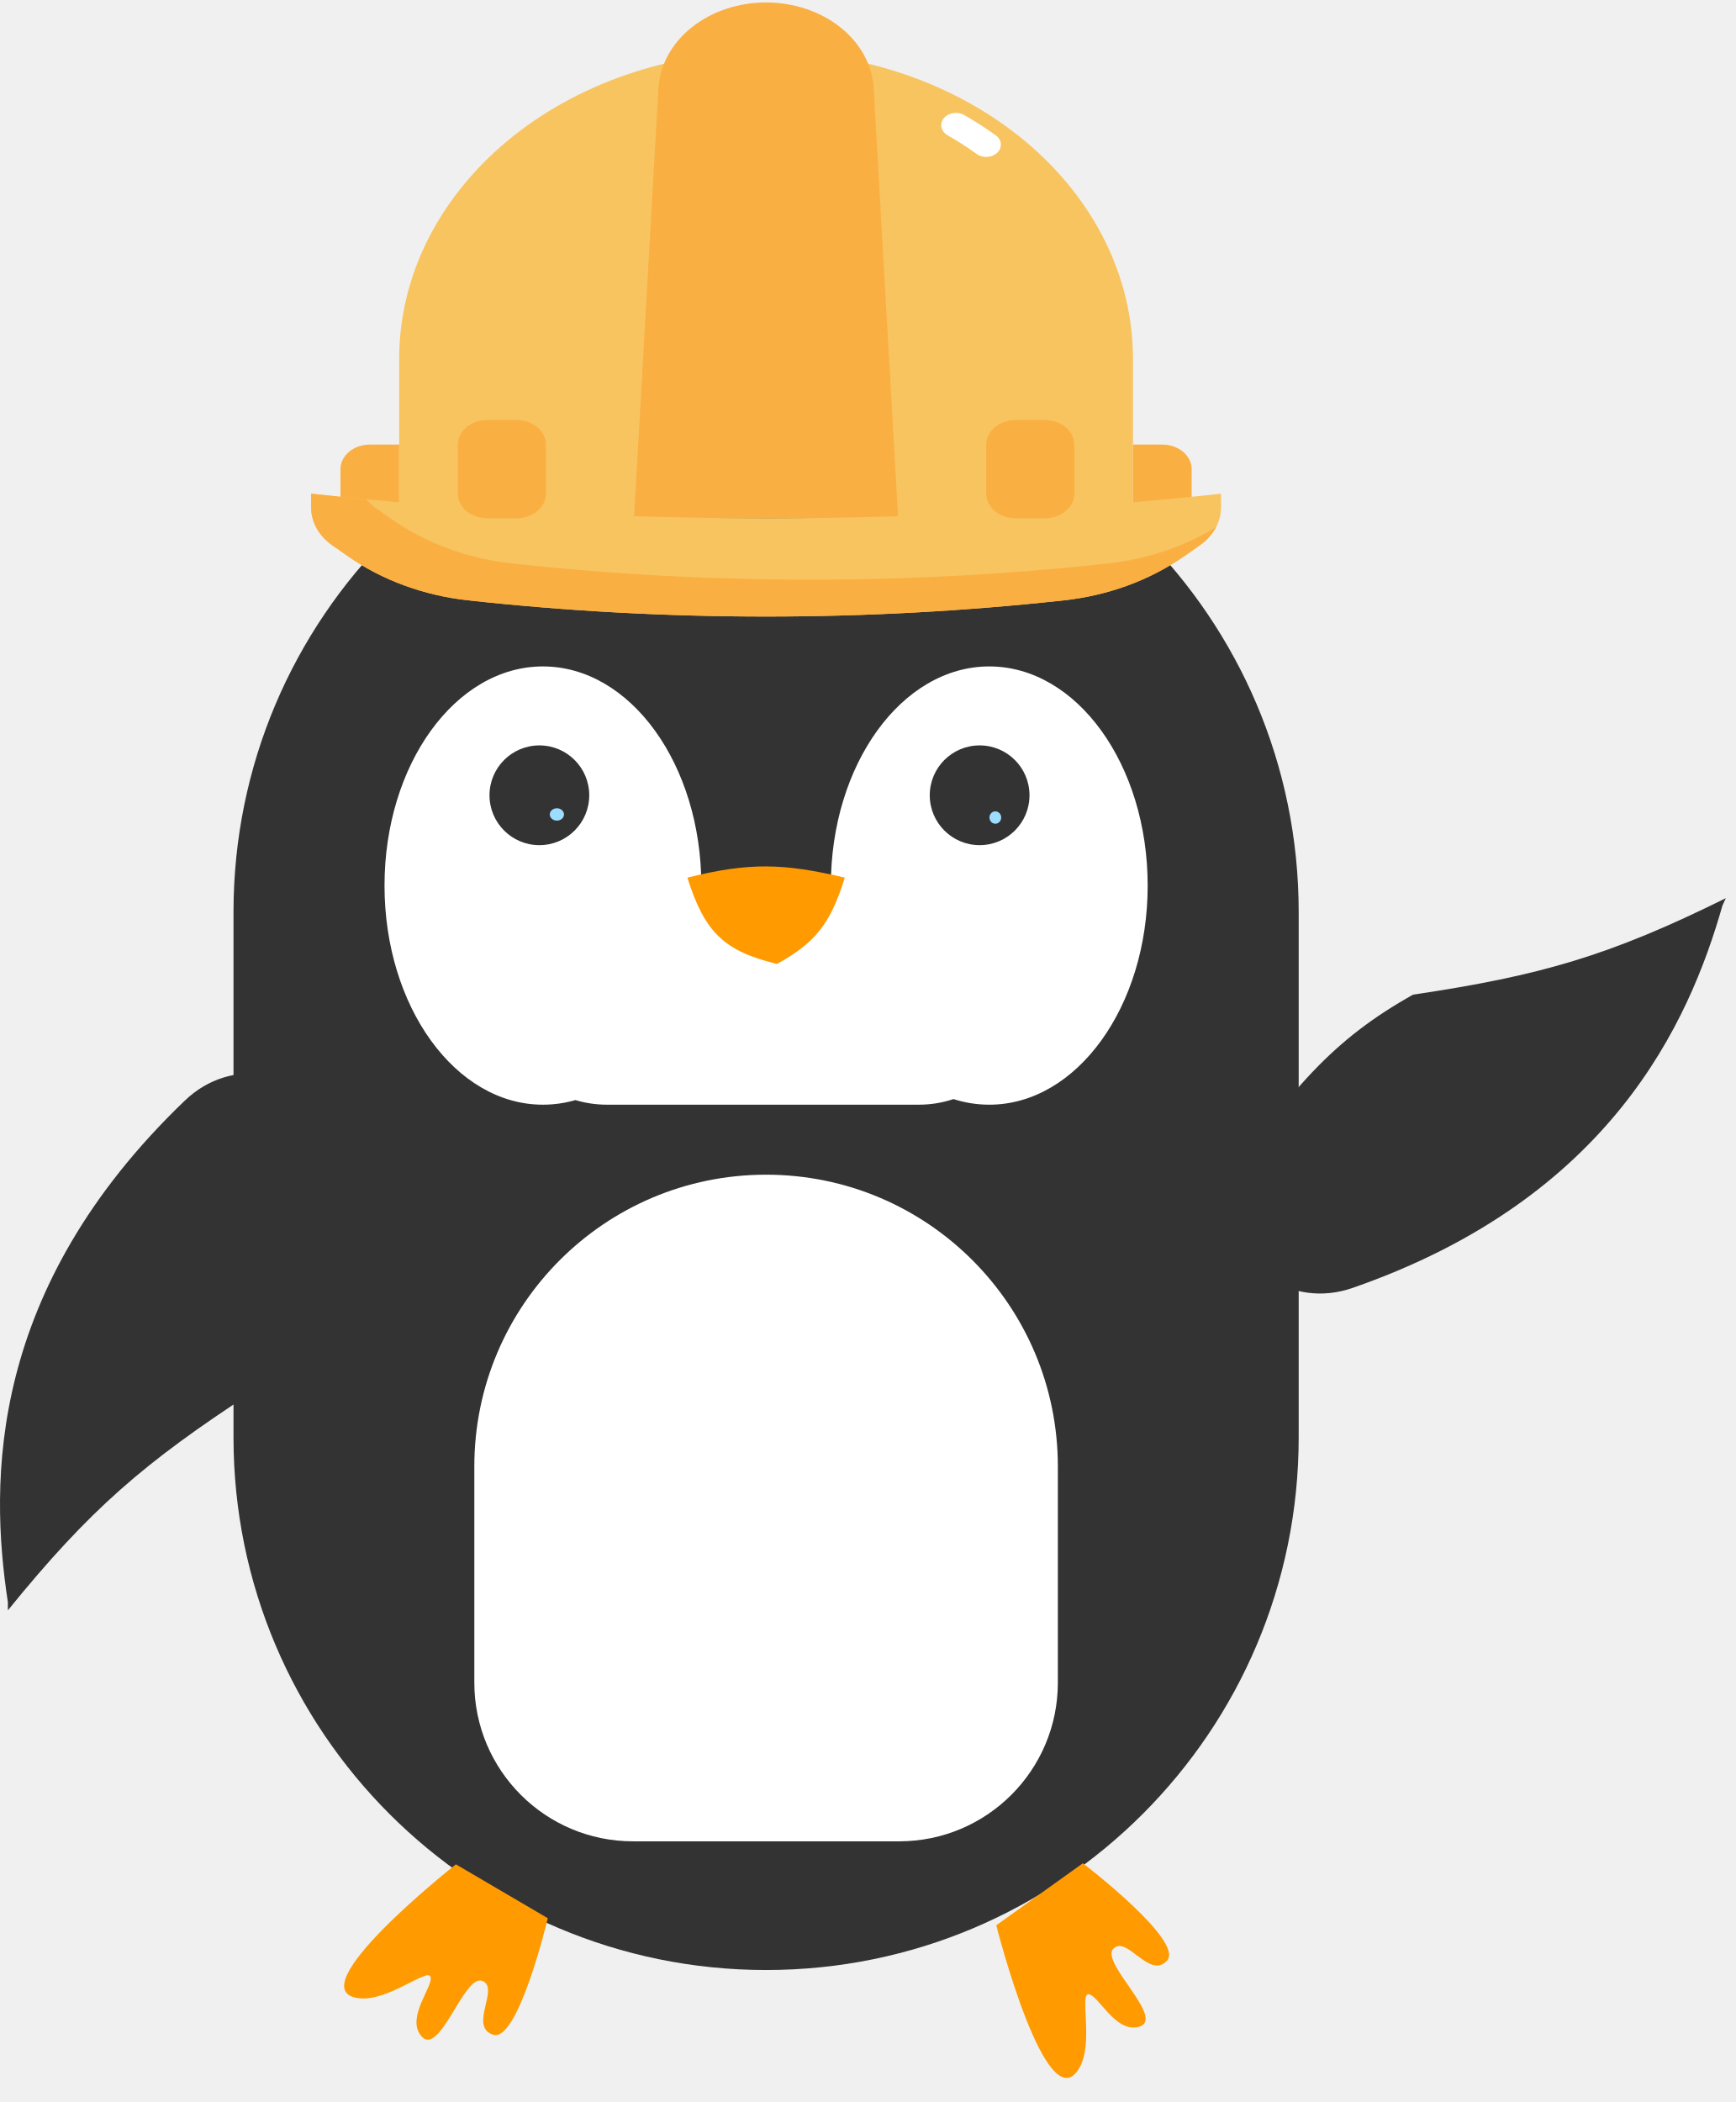
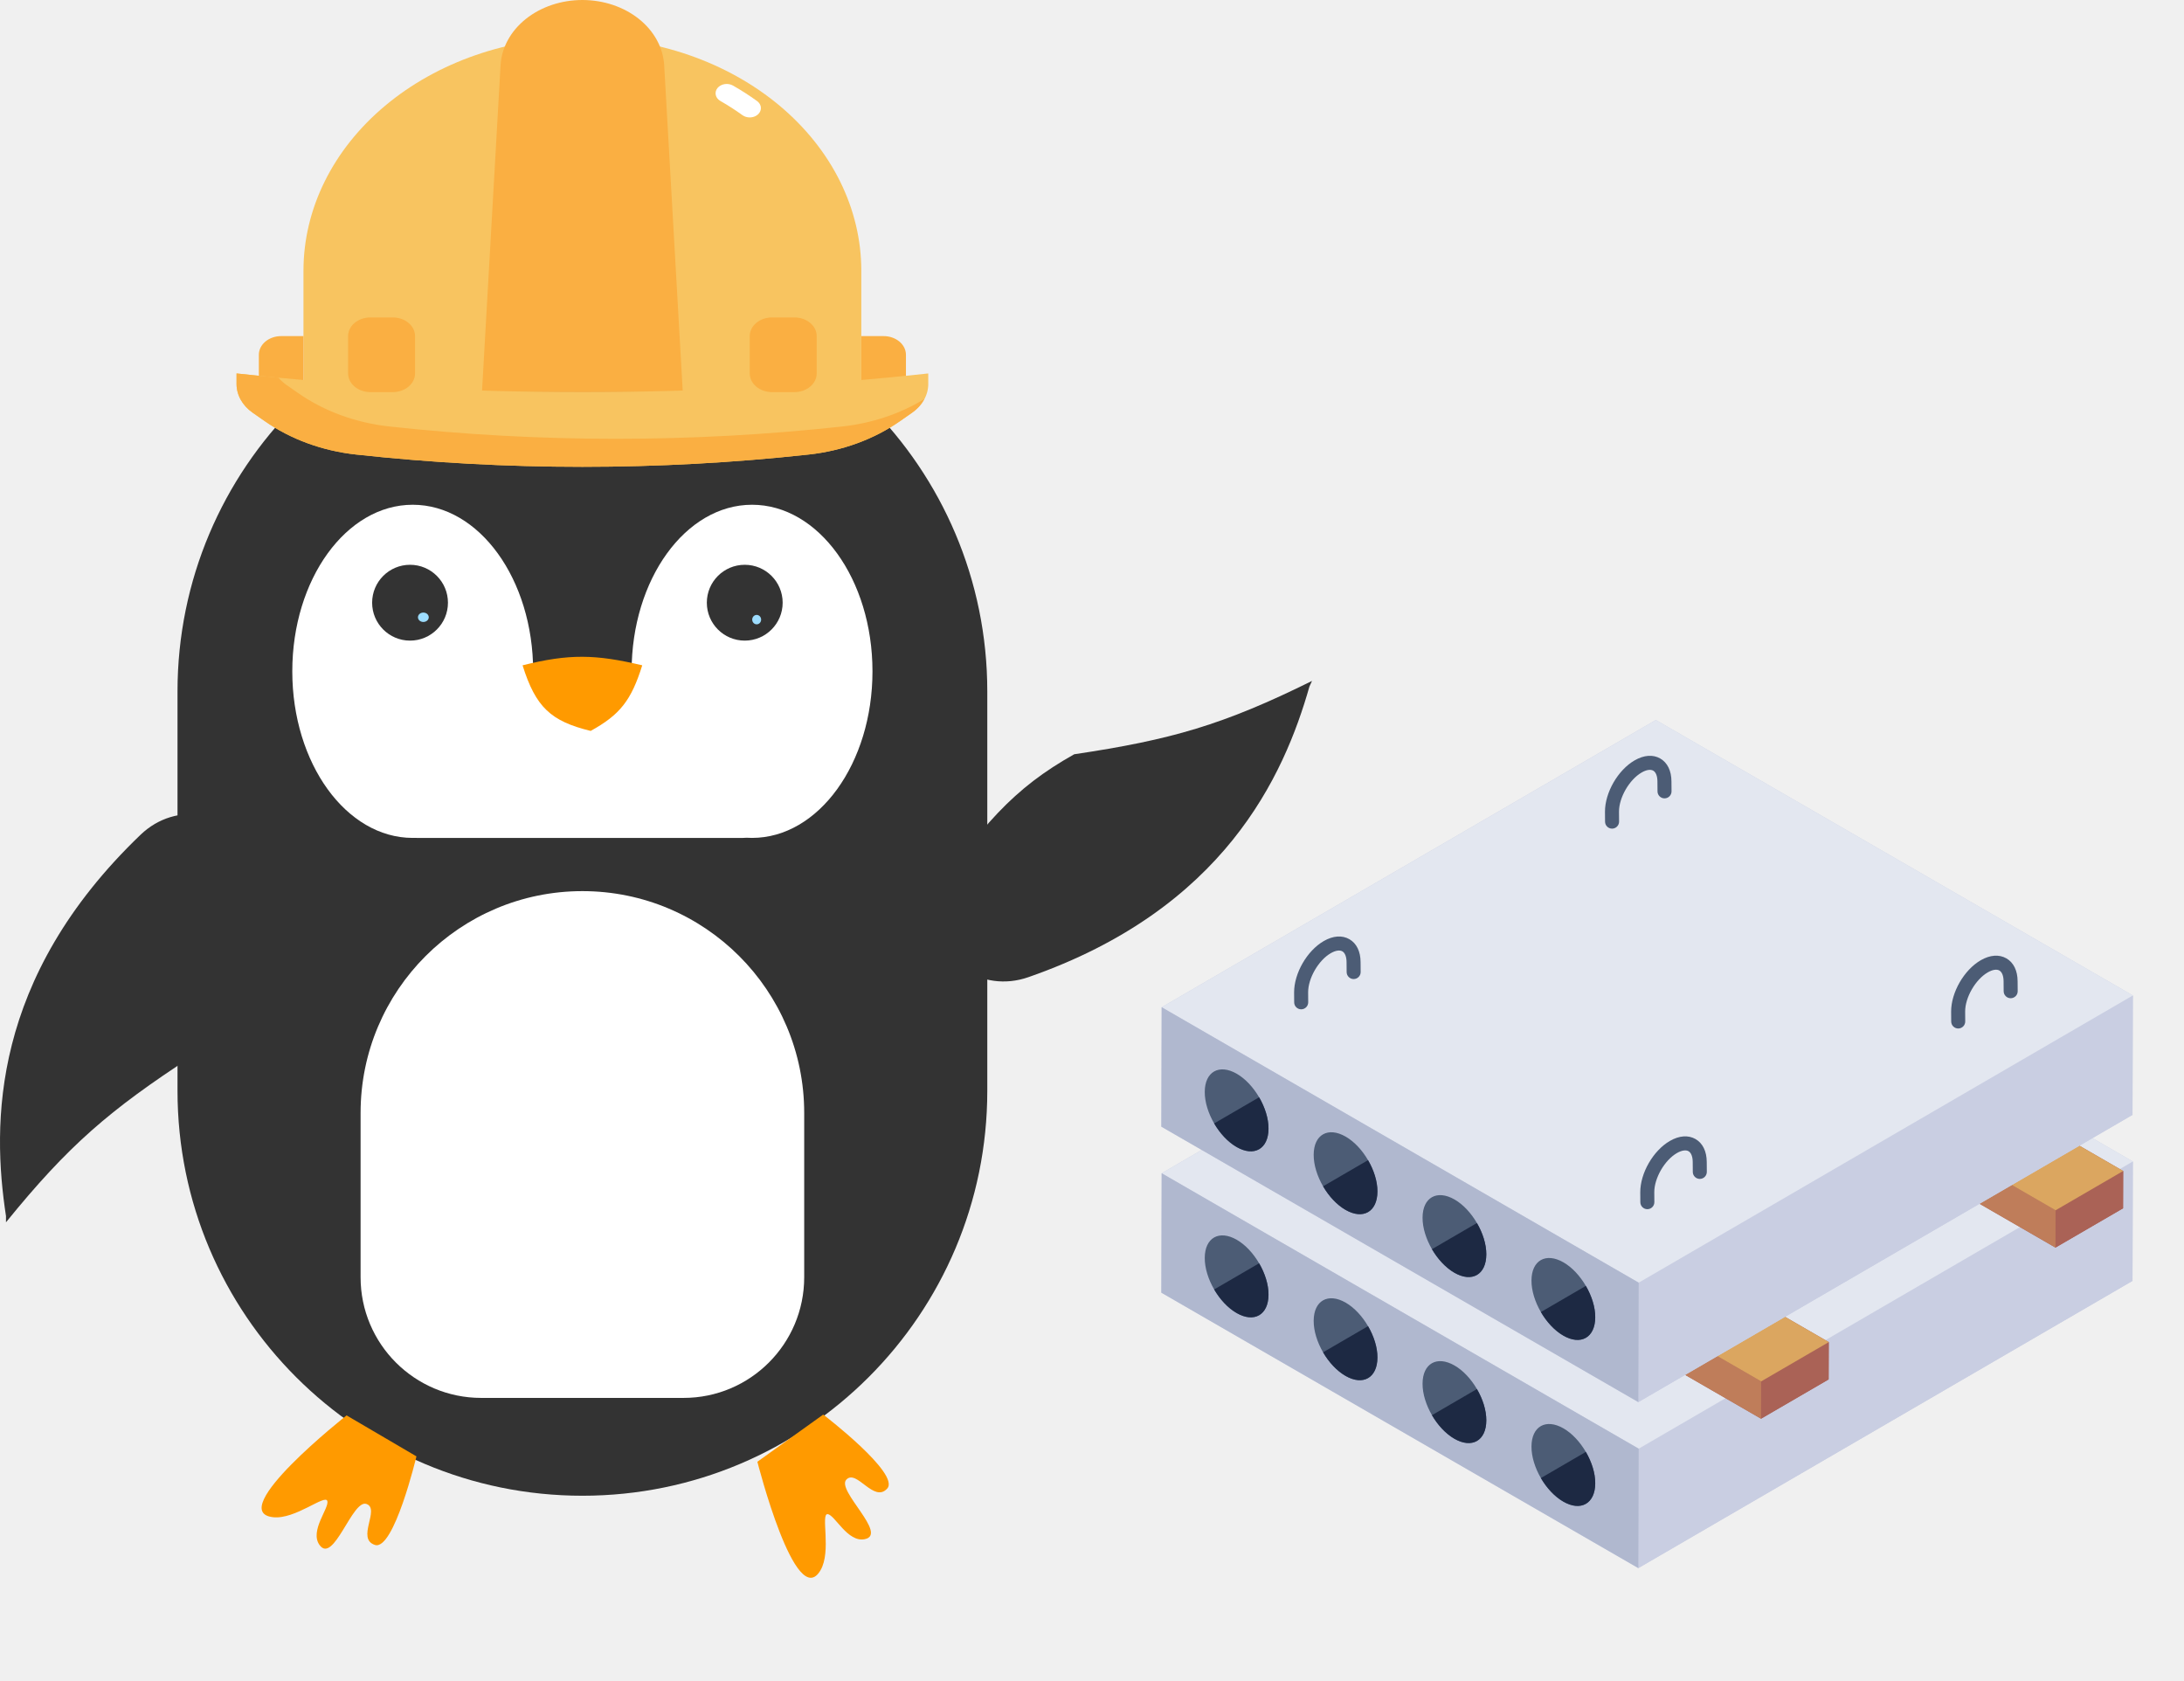
- <svg xmlns="http://www.w3.org/2000/svg" width="413" height="500" viewBox="0 0 413 500" fill="none">
-   <path d="M321.795 306.353C383.038 285.058 401.798 243.439 409.771 215.418L410.583 213.645C382.84 227.384 366.456 232.09 336.166 236.596C317.355 247.153 307.017 258.671 288.811 285.667C293.038 301.535 307.213 311.423 321.795 306.353Z" fill="#333333" />
-   <path d="M43.985 261.784C-2.826 306.65 -2.548 352.302 1.874 381.098L1.874 383.047C21.375 359.003 34.311 347.9 59.972 331.189C72.677 313.756 77.278 298.979 82.587 266.853C72.135 254.188 55.13 251.101 43.985 261.784Z" fill="#333333" />
-   <rect x="55.551" y="90.234" width="253.411" height="378.372" rx="126.706" fill="#333333" />
-   <path d="M200.704 66.178C183.972 82.356 170.945 89.306 140.18 97.243L188.117 92.423C183.586 90.145 192.502 86.872 200.704 66.178Z" fill="#333333" />
-   <path d="M85.462 475.324C70.215 473.607 108.459 443.468 108.459 443.468L130.325 456.286C130.325 456.286 123.263 485.936 117.319 483.996C111.375 482.056 119.077 472.748 114.68 471.178C110.282 469.608 104.387 490.206 99.977 483.996C96.816 479.546 103.125 472.419 102.427 470.235C101.729 468.052 92.335 476.099 85.462 475.324Z" fill="#FF9A00" />
-   <path d="M256.762 491.936C248.991 505.166 237.014 457.97 237.014 457.97L257.617 443.208C257.617 443.208 281.831 461.719 277.641 466.36C273.451 471.001 268.08 460.179 264.858 463.558C261.635 466.936 278.055 480.7 270.587 482.203C265.236 483.28 261.292 474.618 259.013 474.368C256.734 474.117 260.265 485.972 256.762 491.936Z" fill="#FF9A00" />
-   <path fill-rule="evenodd" clip-rule="evenodd" d="M235.35 262.771C256.164 262.771 273.036 239.434 273.036 210.647C273.036 181.86 256.164 158.523 235.35 158.523C214.537 158.523 197.664 181.86 197.664 210.647H166.849C166.849 181.86 149.976 158.523 129.163 158.523C108.349 158.523 91.477 181.86 91.477 210.647C91.477 239.434 108.349 262.771 129.163 262.771C131.812 262.771 134.398 262.393 136.893 261.673C139.27 262.387 141.79 262.771 144.399 262.771H218.581C221.467 262.771 224.243 262.302 226.838 261.436C229.573 262.309 232.423 262.771 235.35 262.771Z" fill="white" />
-   <path d="M200.982 208.763C186.372 205.295 178.141 205.117 163.531 208.763C167.659 221.938 172.435 226.263 184.842 229.291C194.019 224.236 197.546 219.744 200.982 208.763Z" fill="#FF9A00" />
-   <circle cx="128.318" cy="189.172" r="11.865" fill="#333333" />
-   <circle cx="233.056" cy="189.172" r="11.865" fill="#333333" />
-   <ellipse cx="236.792" cy="194.467" rx="1.398" ry="1.471" fill="#9DDDFF" />
-   <ellipse cx="132.485" cy="193.731" rx="1.692" ry="1.471" fill="#9DDDFF" />
-   <path d="M112.844 348.833C112.844 310.498 143.92 279.421 182.255 279.421C220.59 279.421 251.667 310.498 251.667 348.833V400.239C251.667 421.091 234.763 437.994 213.912 437.994H150.599C129.747 437.994 112.844 421.091 112.844 400.239V348.833Z" fill="white" />
-   <path d="M182.254 12.269C193.717 12.269 205.067 14.158 215.657 17.829C226.247 21.499 235.869 26.878 243.974 33.66C252.079 40.442 258.509 48.493 262.895 57.354C267.282 66.214 269.539 75.711 269.539 85.302V123.279H94.969V85.302C94.969 65.933 104.165 47.356 120.534 33.66C136.903 19.964 159.105 12.269 182.254 12.269Z" fill="#F8C460" />
-   <path d="M87.983 105.751H94.966V123.279H81V111.594C81 110.044 81.736 108.558 83.045 107.462C84.355 106.367 86.131 105.751 87.983 105.751Z" fill="#FAAF42" />
-   <path d="M283.5 123.279H269.534V105.751H276.517C278.369 105.751 280.145 106.367 281.455 107.462C282.764 108.558 283.5 110.044 283.5 111.594V123.279Z" fill="#FAAF42" />
-   <path d="M213.674 123.279H150.828L156.648 21.01C156.961 15.505 159.796 10.312 164.563 6.509C169.33 2.706 175.664 0.584 182.251 0.584C188.838 0.584 195.172 2.706 199.939 6.509C204.706 10.312 207.54 15.505 207.853 21.01L213.674 123.279Z" fill="#FAAF42" />
-   <path d="M290.487 117.436C218.632 125.227 145.875 125.227 74.019 117.436V120.726C74.019 122.439 74.469 124.132 75.337 125.684C76.205 127.236 77.471 128.609 79.044 129.706L82.811 132.335C90.951 138.021 100.857 141.651 111.371 142.802C158.422 147.94 206.071 147.94 253.122 142.802C263.636 141.651 273.542 138.021 281.682 132.335L285.449 129.706C287.025 128.61 288.293 127.237 289.164 125.685C290.034 124.133 290.486 122.44 290.487 120.726V117.436Z" fill="#F8C460" />
-   <path d="M263.603 134.032C216.552 139.17 168.903 139.17 121.852 134.032C111.336 132.884 101.428 129.256 93.285 123.571L89.518 120.942C88.623 120.304 87.829 119.574 87.154 118.768C82.776 118.352 78.398 117.908 74.019 117.436V120.726C74.019 122.439 74.469 124.132 75.337 125.684C76.205 127.236 77.471 128.609 79.044 129.706L82.811 132.335C90.951 138.021 100.857 141.651 111.371 142.802C158.422 147.94 206.071 147.94 253.122 142.802C263.636 141.651 273.542 138.021 281.682 132.335L285.449 129.706C287.089 128.552 288.39 127.097 289.251 125.455C281.695 130.066 272.876 133.015 263.603 134.032Z" fill="#FAAF42" />
-   <path d="M122.899 99.909H115.916C112.06 99.909 108.934 102.524 108.934 105.751V117.436C108.934 120.663 112.06 123.279 115.916 123.279H122.899C126.756 123.279 129.882 120.663 129.882 117.436V105.751C129.882 102.524 126.756 99.909 122.899 99.909Z" fill="#FAAF42" />
-   <path d="M241.609 123.279H248.591C252.448 123.279 255.574 120.663 255.574 117.436V105.751C255.574 102.524 252.448 99.909 248.591 99.909H241.609C237.752 99.909 234.626 102.524 234.626 105.751V117.436C234.626 120.663 237.752 123.279 241.609 123.279Z" fill="#FAAF42" />
-   <path d="M234.624 37.328C233.786 37.33 232.976 37.078 232.344 36.618C230.161 35.043 227.874 33.571 225.494 32.21C225.108 31.997 224.777 31.721 224.52 31.399C224.262 31.078 224.084 30.716 223.995 30.337C223.906 29.957 223.908 29.566 224.001 29.187C224.094 28.808 224.276 28.448 224.537 28.128C224.798 27.808 225.132 27.535 225.52 27.324C225.908 27.114 226.342 26.969 226.797 26.9C227.252 26.831 227.719 26.838 228.171 26.921C228.622 27.004 229.05 27.162 229.428 27.384C232.026 28.869 234.522 30.475 236.904 32.196C237.443 32.585 237.827 33.103 238.004 33.68C238.181 34.257 238.143 34.866 237.895 35.425C237.647 35.983 237.2 36.465 236.616 36.805C236.031 37.146 235.336 37.328 234.624 37.328Z" fill="white" />
+ <svg xmlns="http://www.w3.org/2000/svg" width="581" height="447" viewBox="0 0 581 447" fill="none">
+   <path d="M273.552 259.929C325.615 241.827 341.563 206.447 348.34 182.626L349.03 181.12C325.447 192.799 311.518 196.799 285.769 200.629C269.778 209.604 260.99 219.395 245.514 242.345C249.107 255.833 261.156 264.239 273.552 259.929Z" fill="#333333" />
+   <path d="M37.391 222.042C-2.402 260.182 -2.166 298.99 1.593 323.468V325.126C18.17 304.686 29.167 295.248 50.981 281.042C61.781 266.222 65.693 253.661 70.206 226.351C61.321 215.584 46.865 212.96 37.391 222.042Z" fill="#333333" />
+   <rect x="47.223" y="76.209" width="215.422" height="321.649" rx="107.711" fill="#333333" />
+   <path d="M170.619 55.76C156.396 69.512 145.321 75.421 119.168 82.168L159.919 78.07C156.067 76.134 163.647 73.351 170.619 55.76Z" fill="#333333" />
+   <path d="M72.65 403.57C59.688 402.11 92.2 376.49 92.2 376.49L110.788 387.386C110.788 387.386 104.784 412.591 99.731 410.942C94.678 409.293 101.226 401.38 97.488 400.045C93.75 398.711 88.739 416.221 84.989 410.942C82.302 407.159 87.665 401.1 87.072 399.244C86.479 397.388 78.493 404.229 72.65 403.57Z" fill="#FF9A00" />
+   <path d="M218.27 417.691C211.664 428.938 201.482 388.817 201.482 388.817L218.997 376.268C218.997 376.268 239.581 392.005 236.019 395.95C232.457 399.895 227.892 390.695 225.152 393.567C222.413 396.439 236.371 408.139 230.023 409.417C225.474 410.333 222.121 402.969 220.184 402.756C218.246 402.544 221.248 412.621 218.27 417.691Z" fill="#FF9A00" />
+   <path fill-rule="evenodd" clip-rule="evenodd" d="M200.063 222.88C217.757 222.88 232.1 203.042 232.1 178.57C232.1 154.099 217.757 134.261 200.063 134.261C182.37 134.261 168.027 154.099 168.027 178.57C168.027 178.57 168.027 178.571 168.027 178.571H141.831V178.571C141.831 154.099 127.487 134.261 109.794 134.261C92.101 134.261 77.758 154.099 77.758 178.571C77.758 203.042 92.101 222.88 109.794 222.88C110.012 222.88 110.229 222.877 110.446 222.871C110.592 222.877 110.739 222.88 110.887 222.88H197.664C197.988 222.88 198.309 222.865 198.626 222.836C199.102 222.865 199.582 222.88 200.063 222.88Z" fill="white" />
+   <path d="M170.852 176.97C158.432 174.022 151.435 173.87 139.016 176.97C142.524 188.169 146.585 191.846 157.132 194.42C164.933 190.122 167.931 186.304 170.852 176.97Z" fill="#FF9A00" />
+   <ellipse cx="109.082" cy="160.316" rx="10.086" ry="10.086" fill="#333333" />
+   <ellipse cx="198.121" cy="160.316" rx="10.086" ry="10.086" fill="#333333" />
+   <ellipse cx="201.294" cy="164.816" rx="1.188" ry="1.251" fill="#9DDDFF" />
+   <ellipse cx="112.622" cy="164.191" rx="1.438" ry="1.251" fill="#9DDDFF" />
+   <path d="M95.926 296.041C95.926 263.453 122.344 237.035 154.932 237.035C187.52 237.035 213.938 263.453 213.938 296.041V339.74C213.938 357.466 199.568 371.836 181.842 371.836H128.021C110.295 371.836 95.926 357.466 95.926 339.74V296.041Z" fill="white" />
+   <path d="M154.931 9.933C164.675 9.933 174.323 11.539 183.326 14.659C192.328 17.779 200.508 22.352 207.398 28.117C214.288 33.882 219.754 40.726 223.483 48.258C227.211 55.791 229.131 63.864 229.131 72.017V104.3H80.731V72.017C80.731 55.551 88.548 39.76 102.463 28.117C116.378 16.474 135.251 9.933 154.931 9.933Z" fill="#F8C460" />
+   <path d="M74.795 89.401H80.731V104.301H68.859V94.368C68.859 93.051 69.485 91.787 70.598 90.856C71.711 89.925 73.221 89.401 74.795 89.401Z" fill="#FAAF42" />
+   <path d="M241.004 104.301H229.132V89.401H235.068C236.642 89.401 238.152 89.924 239.265 90.855C240.379 91.787 241.004 93.05 241.004 94.367V104.301Z" fill="#FAAF42" />
+   <path d="M181.639 104.301H128.215L133.163 17.363C133.429 12.684 135.838 8.269 139.89 5.036C143.943 1.803 149.327 -0 154.927 -0C160.526 -0 165.911 1.803 169.963 5.036C174.016 8.269 176.425 12.684 176.691 17.363L181.639 104.301Z" fill="#FAAF42" />
+   <path d="M246.942 99.334C185.859 105.957 124.009 105.957 62.926 99.334V102.13C62.925 103.587 63.307 105.026 64.046 106.345C64.784 107.664 65.859 108.832 67.197 109.764L70.399 111.999C77.319 116.833 85.74 119.919 94.677 120.897C134.675 125.265 175.181 125.265 215.178 120.897C224.116 119.919 232.537 116.833 239.457 111.999L242.659 109.764C243.999 108.833 245.077 107.666 245.817 106.347C246.557 105.027 246.941 103.588 246.942 102.13V99.334Z" fill="#F8C460" />
+   <path d="M224.088 113.442C184.091 117.81 143.585 117.81 103.587 113.442C94.648 112.466 86.225 109.382 79.303 104.549L76.101 102.314C75.34 101.772 74.665 101.151 74.091 100.467C70.37 100.112 66.648 99.735 62.926 99.334V102.13C62.925 103.587 63.307 105.026 64.046 106.345C64.784 107.664 65.859 108.832 67.197 109.764L70.399 111.999C77.319 116.833 85.74 119.919 94.677 120.897C134.675 125.265 175.181 125.265 215.178 120.897C224.116 119.919 232.537 116.833 239.457 111.999L242.659 109.764C244.054 108.783 245.16 107.547 245.891 106.151C239.468 110.07 231.971 112.577 224.088 113.442Z" fill="#FAAF42" />
+   <path d="M104.477 84.434H98.541C95.263 84.434 92.606 86.657 92.606 89.4V99.334C92.606 102.077 95.263 104.301 98.541 104.301H104.477C107.756 104.301 110.413 102.077 110.413 99.334V89.4C110.413 86.657 107.756 84.434 104.477 84.434Z" fill="#FAAF42" />
+   <path d="M205.39 104.301H211.326C214.604 104.301 217.262 102.077 217.262 99.334V89.401C217.262 86.658 214.604 84.434 211.326 84.434H205.39C202.111 84.434 199.454 86.658 199.454 89.401V99.334C199.454 102.077 202.111 104.301 205.39 104.301Z" fill="#FAAF42" />
+   <path d="M199.45 31.236C198.738 31.237 198.05 31.023 197.512 30.633C195.656 29.293 193.712 28.042 191.689 26.885C191.361 26.704 191.08 26.469 190.861 26.196C190.642 25.922 190.491 25.615 190.415 25.293C190.339 24.97 190.341 24.637 190.42 24.315C190.499 23.993 190.654 23.687 190.876 23.415C191.097 23.143 191.381 22.911 191.711 22.732C192.041 22.553 192.41 22.43 192.797 22.371C193.184 22.312 193.581 22.319 193.965 22.389C194.349 22.46 194.712 22.594 195.034 22.783C197.242 24.045 199.364 25.411 201.388 26.873C201.847 27.204 202.173 27.644 202.324 28.135C202.474 28.626 202.442 29.143 202.231 29.618C202.02 30.093 201.641 30.502 201.144 30.792C200.647 31.081 200.056 31.236 199.45 31.236Z" fill="white" />
+   <path d="M567.388 308.943L567.295 340.709L435.828 417.112L308.949 343.843L309.024 312.077L440.491 235.673L567.388 308.943Z" fill="#C9CEE2" />
+   <path d="M435.926 385.344L567.392 308.944L567.302 340.706L435.836 417.106L435.926 385.344Z" fill="#C9CEE2" />
+   <path d="M309.035 312.081L440.502 235.681L567.396 308.944L435.93 385.344L309.035 312.081Z" fill="#E3E7F0" />
+   <path d="M435.934 385.344L435.844 417.106L308.949 343.844L309.039 312.081L435.934 385.344Z" fill="#B0B8CF" />
+   <path d="M337.452 344.384C337.433 349.775 333.628 351.938 328.965 349.252C326.633 347.909 324.525 345.615 322.996 342.985C321.448 340.318 320.478 337.314 320.496 334.591C320.515 329.219 324.32 327.074 329.021 329.778C331.334 331.122 333.423 333.397 334.953 336.027C336.501 338.676 337.471 341.679 337.452 344.384Z" fill="#4C5C75" />
+   <path d="M337.456 344.384C337.437 349.775 333.632 351.938 328.969 349.252C326.637 347.909 324.53 345.615 323 342.985L334.957 336.027C336.505 338.676 337.475 341.679 337.456 344.384Z" fill="#1D2943" />
+   <path d="M366.429 361.107C366.41 366.498 362.605 368.662 357.942 365.976C355.61 364.632 353.502 362.338 351.972 359.708C350.424 357.041 349.454 354.038 349.473 351.314C349.492 345.942 353.297 343.797 357.997 346.502C360.31 347.845 362.4 350.12 363.929 352.75C365.477 355.399 366.447 358.402 366.429 361.107Z" fill="#4C5C75" />
+   <path d="M366.433 361.107C366.414 366.498 362.609 368.662 357.946 365.976C355.614 364.632 353.506 362.338 351.977 359.708L363.933 352.75C365.481 355.399 366.451 358.402 366.433 361.107Z" fill="#1D2943" />
+   <path d="M395.394 377.83C395.375 383.221 391.57 385.385 386.906 382.699C384.575 381.356 382.467 379.061 380.937 376.431C379.389 373.764 378.419 370.761 378.438 368.037C378.456 362.665 382.262 360.52 386.962 363.225C389.275 364.568 391.364 366.844 392.894 369.474C394.442 372.122 395.412 375.126 395.394 377.83Z" fill="#4C5C75" />
+   <path d="M395.398 377.83C395.379 383.221 391.574 385.385 386.91 382.699C384.579 381.356 382.471 379.061 380.941 376.431L392.898 369.474C394.446 372.123 395.416 375.126 395.398 377.83Z" fill="#1D2943" />
+   <path d="M424.37 394.554C424.351 399.944 420.546 402.108 415.883 399.422C413.551 398.079 411.443 395.785 409.914 393.155C408.366 390.487 407.396 387.484 407.414 384.761C407.433 379.389 411.238 377.243 415.939 379.948C418.252 381.291 420.341 383.567 421.87 386.197C423.419 388.846 424.389 391.849 424.37 394.554Z" fill="#4C5C75" />
+   <path d="M424.374 394.554C424.355 399.944 420.55 402.108 415.887 399.422C413.555 398.079 411.448 395.785 409.918 393.155L421.875 386.197C423.423 388.846 424.393 391.849 424.374 394.554Z" fill="#1D2943" />
+   <path d="M438.237 365.796C437.213 365.796 436.379 364.97 436.372 363.945L436.352 361.315C436.335 356.205 439.798 350.202 444.237 347.638C446.709 346.211 449.13 346.036 451.052 347.141C452.968 348.242 454.028 350.406 454.037 353.234L454.058 355.863C454.065 356.893 453.236 357.735 452.207 357.743C452.201 357.743 452.196 357.743 452.192 357.743C451.168 357.743 450.334 356.917 450.327 355.892L450.307 353.255C450.301 351.826 449.895 350.779 449.192 350.375C448.487 349.968 447.358 350.145 446.103 350.868C442.827 352.76 440.069 357.535 440.082 361.294L440.102 363.916C440.11 364.946 439.281 365.788 438.252 365.796C438.246 365.796 438.241 365.796 438.237 365.796Z" fill="#4C5C75" />
+   <path d="M520.936 317.733C519.912 317.733 519.078 316.907 519.071 315.883L519.051 313.252C519.034 308.143 522.497 302.139 526.937 299.575C529.407 298.15 531.826 297.973 533.751 299.079C535.667 300.181 536.728 302.346 536.735 305.174L536.757 307.8C536.766 308.83 535.937 309.673 534.906 309.681C534.902 309.681 534.897 309.681 534.891 309.681C533.868 309.681 533.035 308.856 533.026 307.831L533.004 305.194C533.001 303.765 532.594 302.718 531.891 302.313C531.177 301.902 530.053 302.081 528.802 302.805C525.527 304.697 522.769 309.472 522.781 313.231L522.801 315.854C522.809 316.884 521.98 317.725 520.951 317.733C520.945 317.733 520.94 317.733 520.936 317.733Z" fill="#4C5C75" />
+   <path d="M346.151 312.633C345.127 312.633 344.293 311.807 344.286 310.782L344.266 308.153C344.249 303.043 347.712 297.039 352.151 294.475C354.62 293.05 357.042 292.872 358.966 293.979C360.882 295.081 361.942 297.245 361.95 300.073L361.972 302.7C361.981 303.73 361.152 304.572 360.121 304.581C360.117 304.581 360.112 304.581 360.106 304.581C359.083 304.581 358.25 303.755 358.241 302.731L358.219 300.094C358.215 298.664 357.809 297.618 357.106 297.212C356.39 296.801 355.266 296.981 354.017 297.705C350.741 299.598 347.984 304.373 347.996 308.132L348.016 310.753C348.024 311.783 347.195 312.625 346.166 312.633C346.16 312.633 346.155 312.633 346.151 312.633Z" fill="#4C5C75" />
+   <path d="M428.85 264.571C427.827 264.571 426.992 263.745 426.985 262.72L426.965 260.09C426.949 254.98 430.411 248.976 434.851 246.413C439.996 243.442 444.634 246.185 444.649 252.01L444.671 254.638C444.68 255.668 443.851 256.511 442.82 256.519H442.805C441.782 256.519 440.949 255.694 440.94 254.669L440.918 252.031C440.911 249.03 439.307 248.143 436.716 249.643C433.441 251.535 430.683 256.309 430.696 260.069L430.716 262.691C430.723 263.721 429.894 264.563 428.865 264.571H428.85Z" fill="#4C5C75" />
+   <path d="M486.501 356.986L486.466 366.918L468.482 377.371L434.531 357.769L434.566 347.838L452.55 337.385L486.501 356.986Z" fill="#AA6256" />
+   <path d="M486.488 356.99L486.459 366.915L468.477 377.365L468.505 367.441L486.488 356.99Z" fill="#AA6256" />
+   <path d="M468.506 367.441L468.478 377.365L434.531 357.766L434.559 347.842L468.506 367.441Z" fill="#BF7D5A" />
+   <path d="M486.496 356.991L468.513 367.441L434.566 347.842L452.549 337.392L486.496 356.991Z" fill="#DBA660" />
+   <path d="M564.817 311.471L564.782 321.403L546.798 331.856L512.848 312.254L512.882 302.323L530.866 291.87L564.817 311.471Z" fill="#AA6256" />
+   <path d="M564.824 311.475L564.795 321.4L546.812 331.85L546.841 321.926L564.824 311.475Z" fill="#AA6256" />
+   <path d="M546.842 321.926L546.814 331.85L512.867 312.251L512.895 302.327L546.842 321.926Z" fill="#BF7D5A" />
+   <path d="M564.82 311.476L546.837 321.926L512.891 302.327L530.873 291.876L564.82 311.476Z" fill="#DBA660" />
+   <path d="M567.388 264.784L567.295 296.55L435.828 372.954L308.949 299.684L309.024 267.918L440.491 191.515L567.388 264.784Z" fill="#C9CEE2" />
+   <path d="M435.926 341.185L567.392 264.785L567.302 296.548L435.836 372.948L435.926 341.185Z" fill="#C9CEE2" />
+   <path d="M309.035 267.923L440.502 191.523L567.396 264.785L435.93 341.185L309.035 267.923Z" fill="#E3E7F0" />
+   <path d="M435.934 341.185L435.844 372.948L308.949 299.685L309.039 267.923L435.934 341.185Z" fill="#B0B8CF" />
+   <path d="M337.452 300.225C337.433 305.616 333.628 307.78 328.965 305.094C326.633 303.751 324.525 301.456 322.996 298.826C321.448 296.159 320.478 293.156 320.496 290.432C320.515 285.06 324.32 282.915 329.021 285.62C331.334 286.963 333.423 289.238 334.953 291.868C336.501 294.517 337.471 297.52 337.452 300.225Z" fill="#4C5C75" />
+   <path d="M337.456 300.225C337.437 305.616 333.632 307.78 328.969 305.094C326.637 303.751 324.53 301.456 323 298.826L334.957 291.868C336.505 294.517 337.475 297.52 337.456 300.225Z" fill="#1D2943" />
+   <path d="M366.429 316.948C366.41 322.339 362.605 324.503 357.942 321.817C355.61 320.474 353.502 318.179 351.972 315.549C350.424 312.882 349.454 309.879 349.473 307.155C349.492 301.783 353.297 299.638 357.997 302.343C360.31 303.686 362.4 305.962 363.929 308.592C365.477 311.241 366.447 314.244 366.429 316.948Z" fill="#4C5C75" />
+   <path d="M366.433 316.948C366.414 322.339 362.609 324.503 357.946 321.817C355.614 320.474 353.506 318.179 351.977 315.549L363.933 308.592C365.481 311.241 366.451 314.244 366.433 316.948Z" fill="#1D2943" />
+   <path d="M395.394 333.672C395.375 339.062 391.57 341.226 386.906 338.54C384.575 337.197 382.467 334.903 380.937 332.273C379.389 329.605 378.419 326.602 378.438 323.879C378.456 318.507 382.262 316.361 386.962 319.066C389.275 320.409 391.364 322.685 392.894 325.315C394.442 327.964 395.412 330.967 395.394 333.672Z" fill="#4C5C75" />
+   <path d="M395.398 333.672C395.379 339.062 391.574 341.226 386.91 338.54C384.579 337.197 382.471 334.903 380.941 332.273L392.898 325.315C394.446 327.964 395.416 330.967 395.398 333.672Z" fill="#1D2943" />
+   <path d="M424.37 350.395C424.351 355.785 420.546 357.949 415.883 355.263C413.551 353.92 411.443 351.626 409.914 348.996C408.366 346.328 407.396 343.325 407.414 340.602C407.433 335.23 411.238 333.085 415.939 335.789C418.252 337.132 420.341 339.408 421.87 342.038C423.419 344.687 424.389 347.69 424.37 350.395Z" fill="#4C5C75" />
+   <path d="M424.374 350.395C424.355 355.786 420.55 357.949 415.887 355.263C413.555 353.92 411.448 351.626 409.918 348.996L421.875 342.038C423.423 344.687 424.393 347.69 424.374 350.395Z" fill="#1D2943" />
+   <path d="M438.237 321.637C437.213 321.637 436.379 320.811 436.372 319.787L436.352 317.156C436.335 312.047 439.798 306.043 444.237 303.479C446.709 302.053 449.13 301.877 451.052 302.982C452.968 304.084 454.028 306.248 454.037 309.076L454.058 311.704C454.065 312.734 453.236 313.576 452.207 313.584C452.201 313.584 452.196 313.584 452.192 313.584C451.168 313.584 450.334 312.758 450.327 311.733L450.307 309.097C450.301 307.668 449.895 306.62 449.192 306.216C448.487 305.81 447.358 305.986 446.103 306.709C442.827 308.601 440.069 313.377 440.082 317.135L440.102 319.758C440.11 320.788 439.281 321.629 438.252 321.637C438.246 321.637 438.241 321.637 438.237 321.637Z" fill="#4C5C75" />
+   <path d="M520.936 273.575C519.912 273.575 519.078 272.749 519.071 271.724L519.051 269.094C519.034 263.984 522.497 257.98 526.937 255.416C529.407 253.992 531.826 253.814 533.751 254.921C535.667 256.023 536.728 258.187 536.735 261.015L536.757 263.642C536.766 264.672 535.937 265.514 534.906 265.522C534.902 265.522 534.897 265.522 534.891 265.522C533.868 265.522 533.035 264.697 533.026 263.672L533.004 261.036C533.001 259.606 532.594 258.559 531.891 258.154C531.177 257.743 530.053 257.923 528.802 258.647C525.527 260.538 522.769 265.313 522.781 269.073L522.801 271.695C522.809 272.725 521.98 273.566 520.951 273.575C520.945 273.575 520.94 273.575 520.936 273.575Z" fill="#4C5C75" />
+   <path d="M346.151 268.474C345.127 268.474 344.293 267.648 344.286 266.623L344.266 263.994C344.249 258.884 347.712 252.88 352.151 250.317C354.62 248.891 357.042 248.714 358.966 249.82C360.882 250.922 361.942 253.086 361.95 255.914L361.972 258.541C361.981 259.571 361.152 260.414 360.121 260.422C360.117 260.422 360.112 260.422 360.106 260.422C359.083 260.422 358.25 259.597 358.241 258.572L358.219 255.935C358.215 254.505 357.809 253.459 357.106 253.054C356.39 252.643 355.266 252.822 354.017 253.546C350.741 255.439 347.984 260.214 347.996 263.973L348.016 266.594C348.024 267.624 347.195 268.466 346.166 268.474C346.16 268.474 346.155 268.474 346.151 268.474Z" fill="#4C5C75" />
+   <path d="M428.85 220.412C427.827 220.412 426.992 219.586 426.985 218.562L426.965 215.931C426.949 210.822 430.411 204.818 434.851 202.254C437.322 200.827 439.743 200.652 441.665 201.757C443.581 202.86 444.642 205.024 444.649 207.852L444.671 210.479C444.68 211.509 443.851 212.352 442.82 212.36C442.816 212.36 442.811 212.36 442.805 212.36C441.782 212.36 440.949 211.535 440.94 210.51L440.918 207.873C440.915 206.443 440.508 205.396 439.805 204.992C439.089 204.58 437.966 204.761 436.716 205.484C433.441 207.376 430.683 212.151 430.696 215.91L430.716 218.533C430.723 219.563 429.894 220.404 428.865 220.412C428.859 220.412 428.854 220.412 428.85 220.412Z" fill="#4C5C75" />
</svg>
